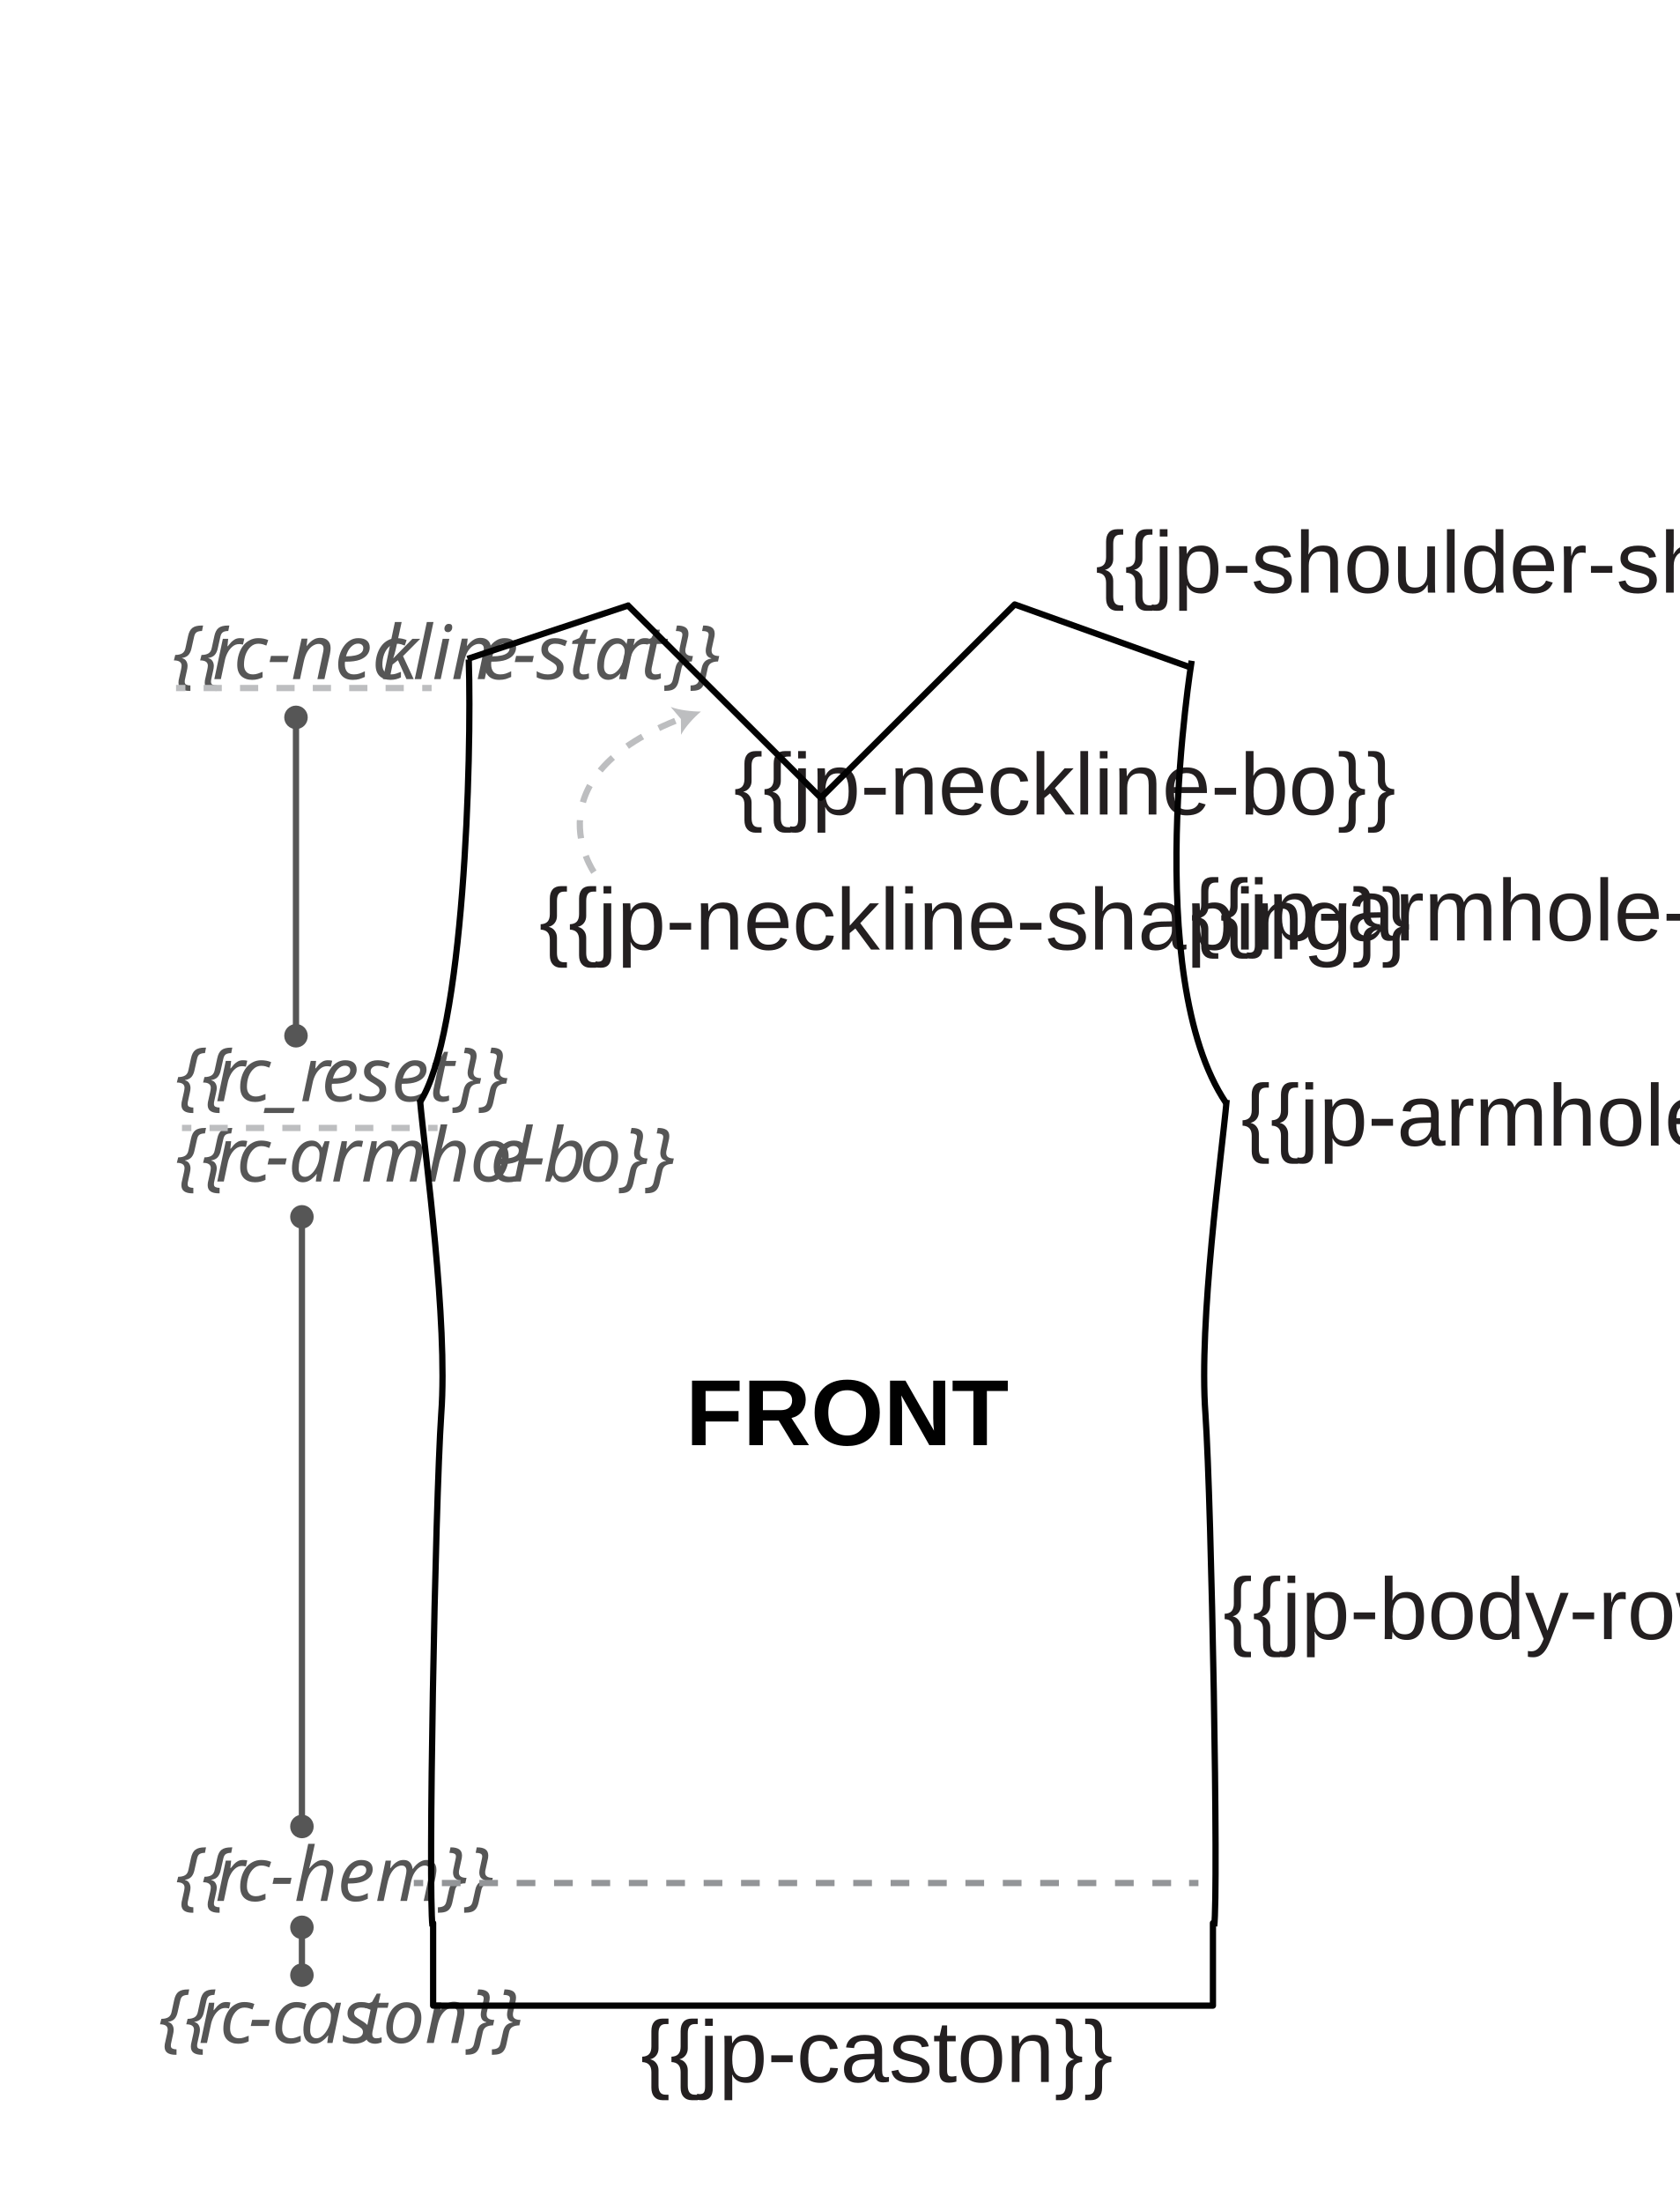
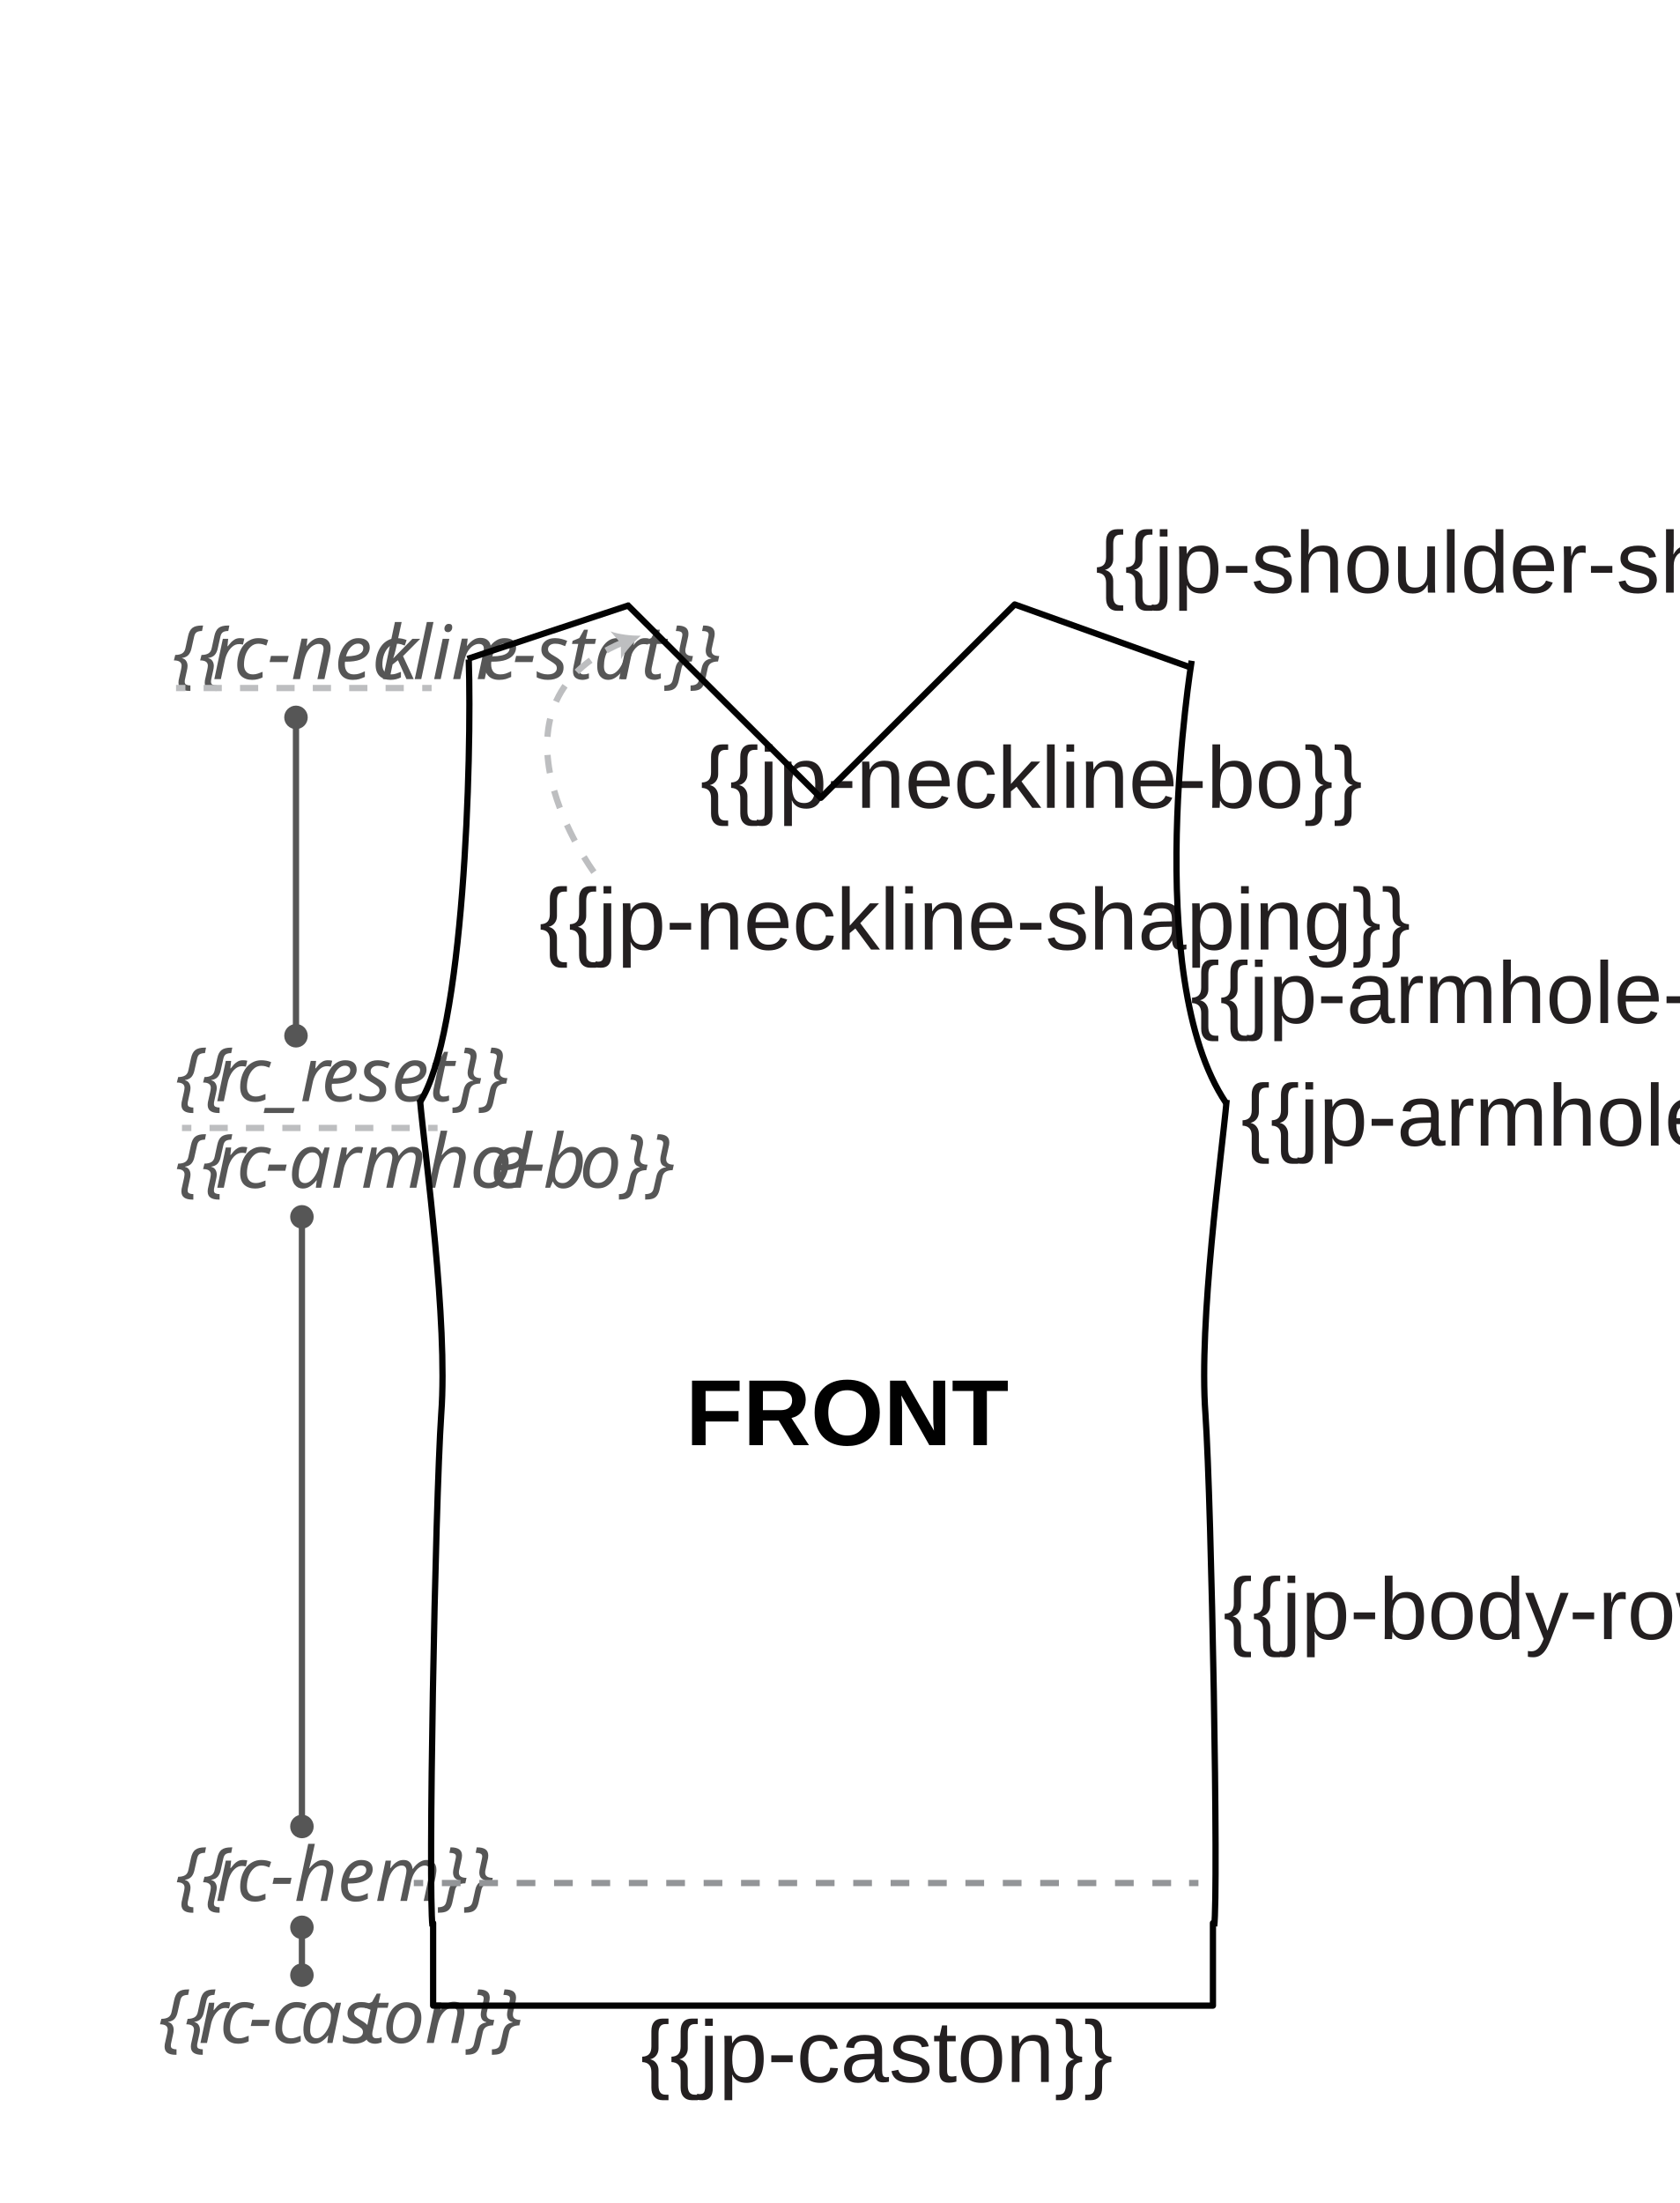
<svg xmlns="http://www.w3.org/2000/svg" width="3.73in" height="4.89in" viewBox="0 0 268.64 352.18">
  <g id="back_japanese-notation-layer">
    <g id="japanese-overlay">
      <circle id="jp-shoulder" cx="192.59" cy="100.96" r="4.28" fill="none" />
      <circle id="jp-cast-on" cx="72.84" cy="331.93" r="4.28" fill="none" />
      <circle id="jp-side-shaping" cx="199.72" cy="252.56" r="4.28" fill="none" />
      <circle id="jp-armhole" cx="202.09" cy="176.52" r="4.28" fill="none" />
      <circle id="jp-armhole-shaping" cx="202.09" cy="152.28" r="4.28" fill="none" />
      <circle id="jp-neckline" cx="81.67" cy="61.16" r="4.28" fill="none" />
      <circle id="jp-neck-center" cx="134.43" cy="116.64" r="4.28" fill="none" />
      <circle id="jp-rows-neckine" cx="43.36" cy="108.08" r="4.28" fill="none" />
      <circle id="jp-rows-reset" cx="43.36" cy="172.24" r="4.28" fill="none" />
      <circle id="jp-rows-armhole-start" cx="43.36" cy="185.07" r="4.28" fill="none" />
      <circle id="jp-rows-hem" cx="43.36" cy="301.03" r="4.28" fill="none" />
      <circle id="jp-rows-cast-on" cx="43.83" cy="321" r="4.28" fill="none" />
    </g>
    <text transform="translate(102.46 332.84)" fill="#231f20" font-family="ArialMT, Arial" font-size="14">
      <tspan x="0" y="0">{{jp-caston}}</tspan>
    </text>
    <g isolation="isolate">
      <text transform="translate(25.46 326.6)" fill="#565656" font-family="MyriadPro-It, 'Myriad Pro'" font-size="12" font-style="italic" isolation="isolate">
        <tspan x="0" y="0">{{</tspan>
      </text>
      <text transform="translate(31.71 326.6)" fill="#565656" font-family="MyriadPro-It, 'Myriad Pro'" font-size="12" font-style="italic" isolation="isolate">
        <tspan x="0" y="0">r</tspan>
      </text>
      <text transform="translate(35.14 326.6)" fill="#565656" font-family="MyriadPro-It, 'Myriad Pro'" font-size="12" font-style="italic" isolation="isolate">
        <tspan x="0" y="0">c</tspan>
      </text>
      <text transform="translate(39.79 326.6)" fill="#565656" font-family="MyriadPro-It, 'Myriad Pro'" font-size="12" font-style="italic" isolation="isolate" letter-spacing=".03em">
        <tspan x="0" y="0">-</tspan>
      </text>
      <text transform="translate(43.46 326.6)" fill="#565656" font-family="MyriadPro-It, 'Myriad Pro'" font-size="12" font-style="italic" isolation="isolate" letter-spacing="-.02em">
        <tspan x="0" y="0">c</tspan>
      </text>
      <text transform="translate(47.94 326.6)" fill="#565656" font-family="MyriadPro-It, 'Myriad Pro'" font-size="12" font-style="italic" isolation="isolate">
        <tspan x="0" y="0">as</tspan>
      </text>
      <text transform="translate(57.79 326.6)" fill="#565656" font-family="MyriadPro-It, 'Myriad Pro'" font-size="12" font-style="italic" isolation="isolate">
        <tspan x="0" y="0">t</tspan>
      </text>
      <text transform="translate(61.19 326.6)" fill="#565656" font-family="MyriadPro-It, 'Myriad Pro'" font-size="12" font-style="italic" isolation="isolate">
        <tspan x="0" y="0">on}}</tspan>
      </text>
    </g>
    <g isolation="isolate">
      <text transform="translate(28.15 303.89)" fill="#565656" font-family="MyriadPro-It, 'Myriad Pro'" font-size="12" font-style="italic" isolation="isolate">
        <tspan x="0" y="0">{{</tspan>
      </text>
      <text transform="translate(34.4 303.89)" fill="#565656" font-family="MyriadPro-It, 'Myriad Pro'" font-size="12" font-style="italic" isolation="isolate">
        <tspan x="0" y="0">r</tspan>
      </text>
      <text transform="translate(37.83 303.89)" fill="#565656" font-family="MyriadPro-It, 'Myriad Pro'" font-size="12" font-style="italic" isolation="isolate">
        <tspan x="0" y="0">c-hem}}</tspan>
      </text>
    </g>
    <g isolation="isolate">
      <text transform="translate(27.68 108.56)" fill="#565656" font-family="MyriadPro-It, 'Myriad Pro'" font-size="12" font-style="italic" isolation="isolate">
        <tspan x="0" y="0">{{</tspan>
      </text>
      <text transform="translate(33.93 108.56)" fill="#565656" font-family="MyriadPro-It, 'Myriad Pro'" font-size="12" font-style="italic" isolation="isolate">
        <tspan x="0" y="0">r</tspan>
      </text>
      <text transform="translate(37.36 108.56)" fill="#565656" font-family="MyriadPro-It, 'Myriad Pro'" font-size="12" font-style="italic" isolation="isolate">
        <tspan x="0" y="0">c-nec</tspan>
      </text>
      <text transform="translate(60.9 108.56)" fill="#565656" font-family="MyriadPro-It, 'Myriad Pro'" font-size="12" font-style="italic" isolation="isolate">
        <tspan x="0" y="0">k</tspan>
      </text>
      <text transform="translate(65.99 108.56)" fill="#565656" font-family="MyriadPro-It, 'Myriad Pro'" font-size="12" font-style="italic" isolation="isolate">
        <tspan x="0" y="0">lin</tspan>
      </text>
      <text transform="translate(76.9 108.56)" fill="#565656" font-family="MyriadPro-It, 'Myriad Pro'" font-size="12" font-style="italic" isolation="isolate" letter-spacing="0em">
        <tspan x="0" y="0">e</tspan>
      </text>
      <text transform="translate(82 108.56)" fill="#565656" font-family="MyriadPro-It, 'Myriad Pro'" font-size="12" font-style="italic" isolation="isolate">
        <tspan x="0" y="0">-sta</tspan>
      </text>
      <text transform="translate(98.66 108.56)" fill="#565656" font-family="MyriadPro-It, 'Myriad Pro'" font-size="12" font-style="italic" isolation="isolate" letter-spacing=".03em">
        <tspan x="0" y="0">r</tspan>
      </text>
      <text transform="translate(102.44 108.56)" fill="#565656" font-family="MyriadPro-It, 'Myriad Pro'" font-size="12" font-style="italic" isolation="isolate">
        <tspan x="0" y="0">t}}</tspan>
      </text>
    </g>
    <g isolation="isolate">
-       <text transform="translate(28.15 188.88)" fill="#565656" font-family="MyriadPro-It, 'Myriad Pro'" font-size="12" font-style="italic" isolation="isolate">
+       <text transform="translate(28.15 189.88)" fill="#565656" font-family="MyriadPro-It, 'Myriad Pro'" font-size="12" font-style="italic" isolation="isolate">
        <tspan x="0" y="0">{{</tspan>
      </text>
-       <text transform="translate(34.4 188.88)" fill="#565656" font-family="MyriadPro-It, 'Myriad Pro'" font-size="12" font-style="italic" isolation="isolate">
+       <text transform="translate(34.4 189.88)" fill="#565656" font-family="MyriadPro-It, 'Myriad Pro'" font-size="12" font-style="italic" isolation="isolate">
        <tspan x="0" y="0">r</tspan>
      </text>
-       <text transform="translate(37.83 188.88)" fill="#565656" font-family="MyriadPro-It, 'Myriad Pro'" font-size="12" font-style="italic" isolation="isolate">
+       <text transform="translate(37.83 189.88)" fill="#565656" font-family="MyriadPro-It, 'Myriad Pro'" font-size="12" font-style="italic" isolation="isolate">
        <tspan x="0" y="0">c</tspan>
      </text>
-       <text transform="translate(42.48 188.88)" fill="#565656" font-family="MyriadPro-It, 'Myriad Pro'" font-size="12" font-style="italic" isolation="isolate" letter-spacing=".02em">
+       <text transform="translate(42.48 189.88)" fill="#565656" font-family="MyriadPro-It, 'Myriad Pro'" font-size="12" font-style="italic" isolation="isolate" letter-spacing=".02em">
        <tspan x="0" y="0">-</tspan>
      </text>
-       <text transform="translate(46.11 188.88)" fill="#565656" font-family="MyriadPro-It, 'Myriad Pro'" font-size="12" font-style="italic" isolation="isolate">
+       <text transform="translate(46.11 189.88)" fill="#565656" font-family="MyriadPro-It, 'Myriad Pro'" font-size="12" font-style="italic" isolation="isolate">
        <tspan x="0" y="0">armhol</tspan>
      </text>
-       <text transform="translate(78.37 188.88)" fill="#565656" font-family="MyriadPro-It, 'Myriad Pro'" font-size="12" font-style="italic" isolation="isolate" letter-spacing="0em">
+       <text transform="translate(78.37 189.88)" fill="#565656" font-family="MyriadPro-It, 'Myriad Pro'" font-size="12" font-style="italic" isolation="isolate" letter-spacing="0em">
        <tspan x="0" y="0">e</tspan>
      </text>
-       <text transform="translate(83.47 188.88)" fill="#565656" font-family="MyriadPro-It, 'Myriad Pro'" font-size="12" font-style="italic" isolation="isolate">
+       <text transform="translate(83.47 189.88)" fill="#565656" font-family="MyriadPro-It, 'Myriad Pro'" font-size="12" font-style="italic" isolation="isolate">
        <tspan x="0" y="0">-</tspan>
      </text>
-       <text transform="translate(86.84 188.88)" fill="#565656" font-family="MyriadPro-It, 'Myriad Pro'" font-size="12" font-style="italic" isolation="isolate">
+       <text transform="translate(86.84 189.88)" fill="#565656" font-family="MyriadPro-It, 'Myriad Pro'" font-size="12" font-style="italic" isolation="isolate">
        <tspan x="0" y="0">b</tspan>
      </text>
-       <text transform="translate(92.65 188.88)" fill="#565656" font-family="MyriadPro-It, 'Myriad Pro'" font-size="12" font-style="italic" isolation="isolate">
+       <text transform="translate(92.65 189.88)" fill="#565656" font-family="MyriadPro-It, 'Myriad Pro'" font-size="12" font-style="italic" isolation="isolate">
        <tspan x="0" y="0">o}}</tspan>
      </text>
    </g>
    <g isolation="isolate">
      <text transform="translate(28.15 176.04)" fill="#565656" font-family="MyriadPro-It, 'Myriad Pro'" font-size="12" font-style="italic" isolation="isolate">
        <tspan x="0" y="0">{{</tspan>
      </text>
      <text transform="translate(34.4 176.04)" fill="#565656" font-family="MyriadPro-It, 'Myriad Pro'" font-size="12" font-style="italic" isolation="isolate">
        <tspan x="0" y="0">r</tspan>
      </text>
      <text transform="translate(37.83 176.04)" fill="#565656" font-family="MyriadPro-It, 'Myriad Pro'" font-size="12" font-style="italic" isolation="isolate">
        <tspan x="0" y="0">c_</tspan>
      </text>
      <text transform="translate(47.98 176.04)" fill="#565656" font-family="MyriadPro-It, 'Myriad Pro'" font-size="12" font-style="italic" isolation="isolate">
        <tspan x="0" y="0">r</tspan>
      </text>
      <text transform="translate(51.41 176.04)" fill="#565656" font-family="MyriadPro-It, 'Myriad Pro'" font-size="12" font-style="italic" isolation="isolate">
        <tspan x="0" y="0">eset}}</tspan>
      </text>
    </g>
-     <text transform="translate(190.38 150.35)" fill="#231f20" font-family="ArialMT, Arial" font-size="14">
+     <text transform="translate(190.38 163.54)" fill="#231f20" font-family="ArialMT, Arial" font-size="14">
      <tspan x="0" y="0">{{jp-armhole-shaping}}</tspan>
    </text>
    <text transform="translate(86.22 151.8)" fill="#231f20" font-family="ArialMT, Arial" font-size="14">
      <tspan x="0" y="0">{{jp-neckline-shaping}}</tspan>
    </text>
    <line x1="66.17" y1="301.03" x2="67.67" y2="301.03" fill="none" stroke="#939598" stroke-miterlimit="10" />
    <line x1="70.66" y1="301.03" x2="188.64" y2="301.03" fill="none" stroke="#939598" stroke-dasharray="2.99 2.99" stroke-miterlimit="10" />
    <line x1="190.14" y1="301.03" x2="191.64" y2="301.03" fill="none" stroke="#939598" stroke-miterlimit="10" />
    <line x1="29.1" y1="180.32" x2="30.6" y2="180.32" fill="none" stroke="#bdbec0" stroke-miterlimit="10" />
    <line x1="33.51" y1="180.32" x2="67.02" y2="180.32" fill="none" stroke="#bdbec0" stroke-dasharray="2.91 2.91" stroke-miterlimit="10" />
    <line x1="68.47" y1="180.32" x2="69.97" y2="180.32" fill="none" stroke="#bdbec0" stroke-miterlimit="10" />
    <line x1="28.15" y1="109.99" x2="29.65" y2="109.99" fill="none" stroke="#bdbec0" stroke-miterlimit="10" />
    <line x1="32.56" y1="109.99" x2="66.07" y2="109.99" fill="none" stroke="#bdbec0" stroke-dasharray="2.91 2.91" stroke-miterlimit="10" />
    <line x1="67.52" y1="109.99" x2="69.02" y2="109.99" fill="none" stroke="#bdbec0" stroke-miterlimit="10" />
    <line x1="47.33" y1="114.59" x2="47.33" y2="165.67" fill="none" stroke="#565656" />
    <circle cx="47.33" cy="114.68" r="1.88" fill="#565656" />
    <path d="M45.45,165.58c0,1.04.84,1.88,1.88,1.88s1.88-.84,1.88-1.88-.84-1.88-1.88-1.88-1.88.84-1.88,1.88Z" fill="#565656" />
    <line x1="48.28" y1="194.43" x2="48.28" y2="292.09" fill="none" stroke="#565656" />
    <circle cx="48.28" cy="194.53" r="1.88" fill="#565656" />
    <circle cx="48.28" cy="291.99" r="1.88" fill="#565656" />
    <line x1="48.28" y1="308.02" x2="48.28" y2="315.85" fill="none" stroke="#565656" />
    <path d="M46.4,308.11c0-1.04.84-1.88,1.88-1.88s1.88.84,1.88,1.88-.84,1.88-1.88,1.88-1.88-.84-1.88-1.88Z" fill="#565656" />
    <circle cx="48.28" cy="315.76" r="1.88" fill="#565656" />
    <text transform="translate(198.46 183.14)" fill="#231f20" font-family="ArialMT, Arial" font-size="14">
      <tspan x="0" y="0">{{jp-armhole-bo}}</tspan>
    </text>
    <text transform="translate(195.6 262.03)" fill="#231f20" font-family="ArialMT, Arial" font-size="14">
      <tspan x="0" y="0">{{jp-body-rows}}</tspan>
    </text>
    <text transform="translate(175.17 94.74)" fill="#231f20" font-family="ArialMT, Arial" font-size="14">
      <tspan x="0" y="0">{{jp-shoulder-shaping}}</tspan>
    </text>
-     <text transform="translate(117.34 130.21)" fill="#231f20" font-family="ArialMT, Arial" font-size="14">
+     <text transform="translate(112 129.14)" fill="#231f20" font-family="ArialMT, Arial" font-size="14">
      <tspan x="0" y="0">{{jp-neckline-bo}}</tspan>
    </text>
-     <path d="M94.97,139.42s-10.62-15.27,14.26-24.67" fill="none" stroke="#bdbec0" stroke-dasharray="2.91 2.91" stroke-miterlimit="10" />
-     <path d="M112.08,113.75c-1.15.99-2.49,2.44-3.18,3.72l-.02-2.53-1.63-1.93c1.36.51,3.32.74,4.83.74Z" fill="#bdbec0" />
+     <path d="M94.97,139.42s-19.57-26.54,4.65-36.73" fill="none" stroke="#bdbec0" stroke-dasharray="2.91 2.91" stroke-miterlimit="10" />
+     <path d="M102.46,101.64c-1.14,1-2.47,2.47-3.15,3.74l-.04-2.53-1.65-1.92c1.36.5,3.33.71,4.84.7Z" fill="#bdbec0" />
  </g>
-   <g id="round_body_only_copy">
+   <g id="v-_body_only_copy">
    <g id="back">
      <polyline points="69.26 307.43 69.26 320.63 193.96 320.63 193.96 307.43" fill="none" stroke="#020202" stroke-linecap="round" stroke-linejoin="round" />
      <path d="M67.16,175.83c.8,8.9,4.5,35.3,3.4,50.2-1,14.9-2.1,76.3-1.4,81.9" fill="none" stroke="#020202" />
      <path d="M196.16,175.83c-.8,8.9-4.5,35.3-3.4,50.2,1,14.9,2.1,76.3,1.4,81.9" fill="none" stroke="#020202" />
      <path d="M74.96,105.43c.5,15.6-.7,60.2-7.9,70.9" fill="none" stroke="#020202" stroke-linejoin="round" />
      <path d="M190.56,105.63s-8.2,50.4,5.5,70.7" fill="none" stroke="#020202" stroke-linejoin="round" />
      <path d="M100.26,96.63l31,30.91,31-30.91,28.2,10.1" fill="none" stroke="#020202" stroke-linejoin="round" />
    </g>
    <line x1="74.76" y1="105.33" x2="100.66" y2="96.73" fill="none" stroke="#020202" stroke-linejoin="round" />
    <g isolation="isolate">
      <g isolation="isolate">
        <g isolation="isolate">
          <g isolation="isolate">
            <g isolation="isolate">
              <g isolation="isolate">
                <g isolation="isolate">
                  <text transform="translate(109.66 231.03)" fill="#010101" font-family="Arial-BoldMT, Arial" font-size="15" font-weight="700" isolation="isolate">
                    <tspan x="0" y="0">FRONT</tspan>
                  </text>
                </g>
              </g>
            </g>
          </g>
        </g>
      </g>
    </g>
  </g>
</svg>
